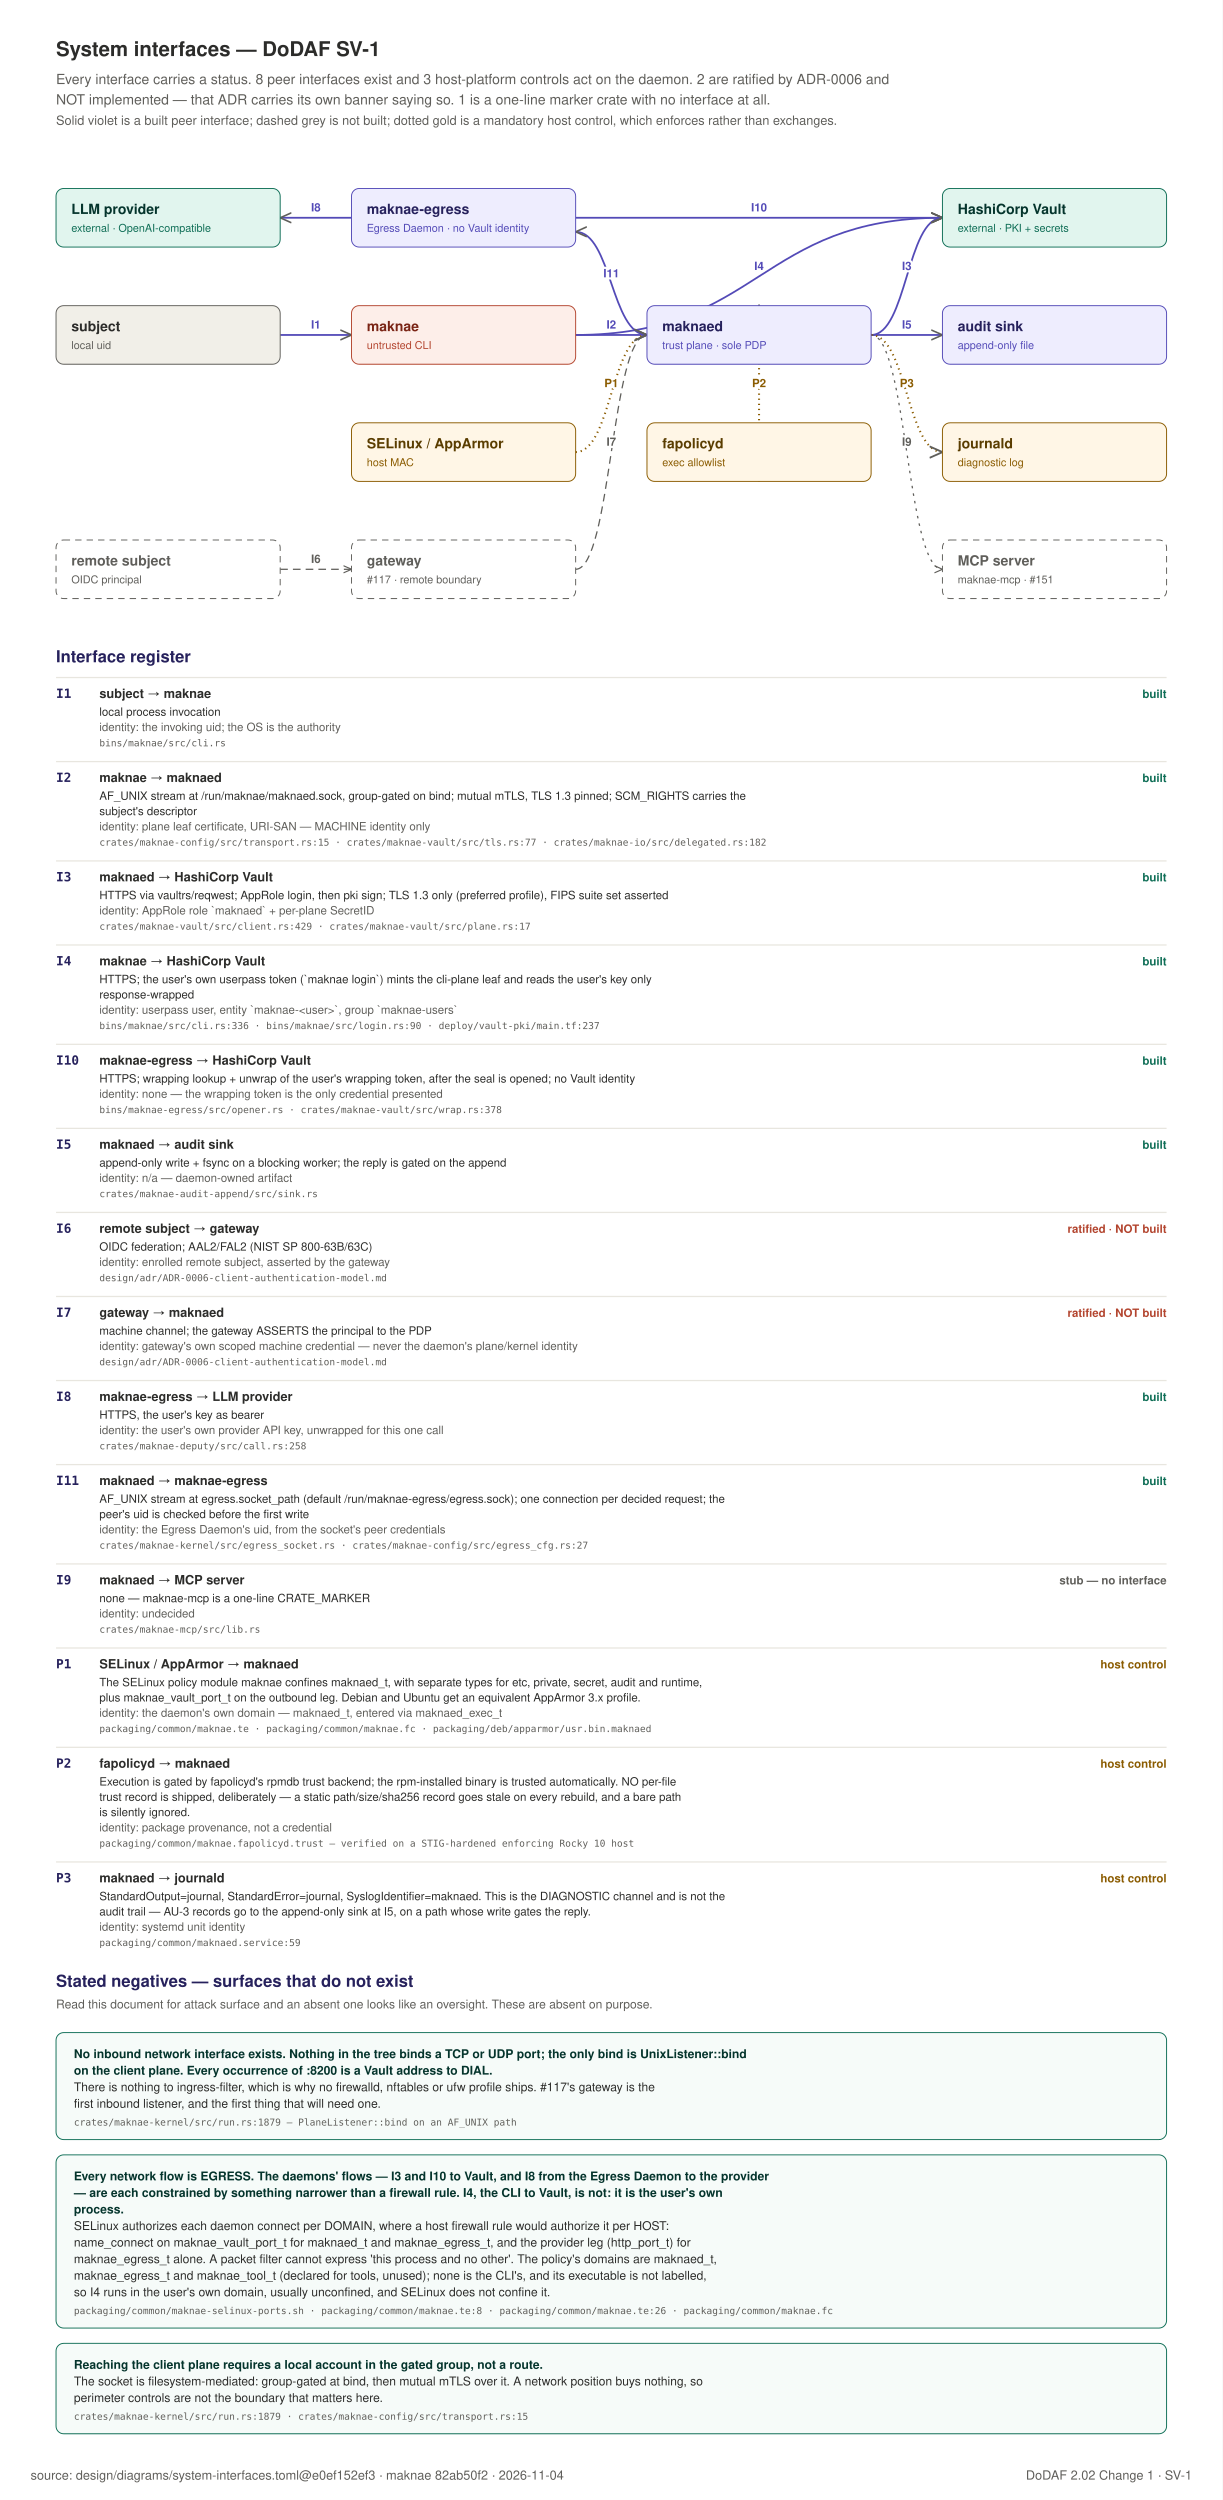
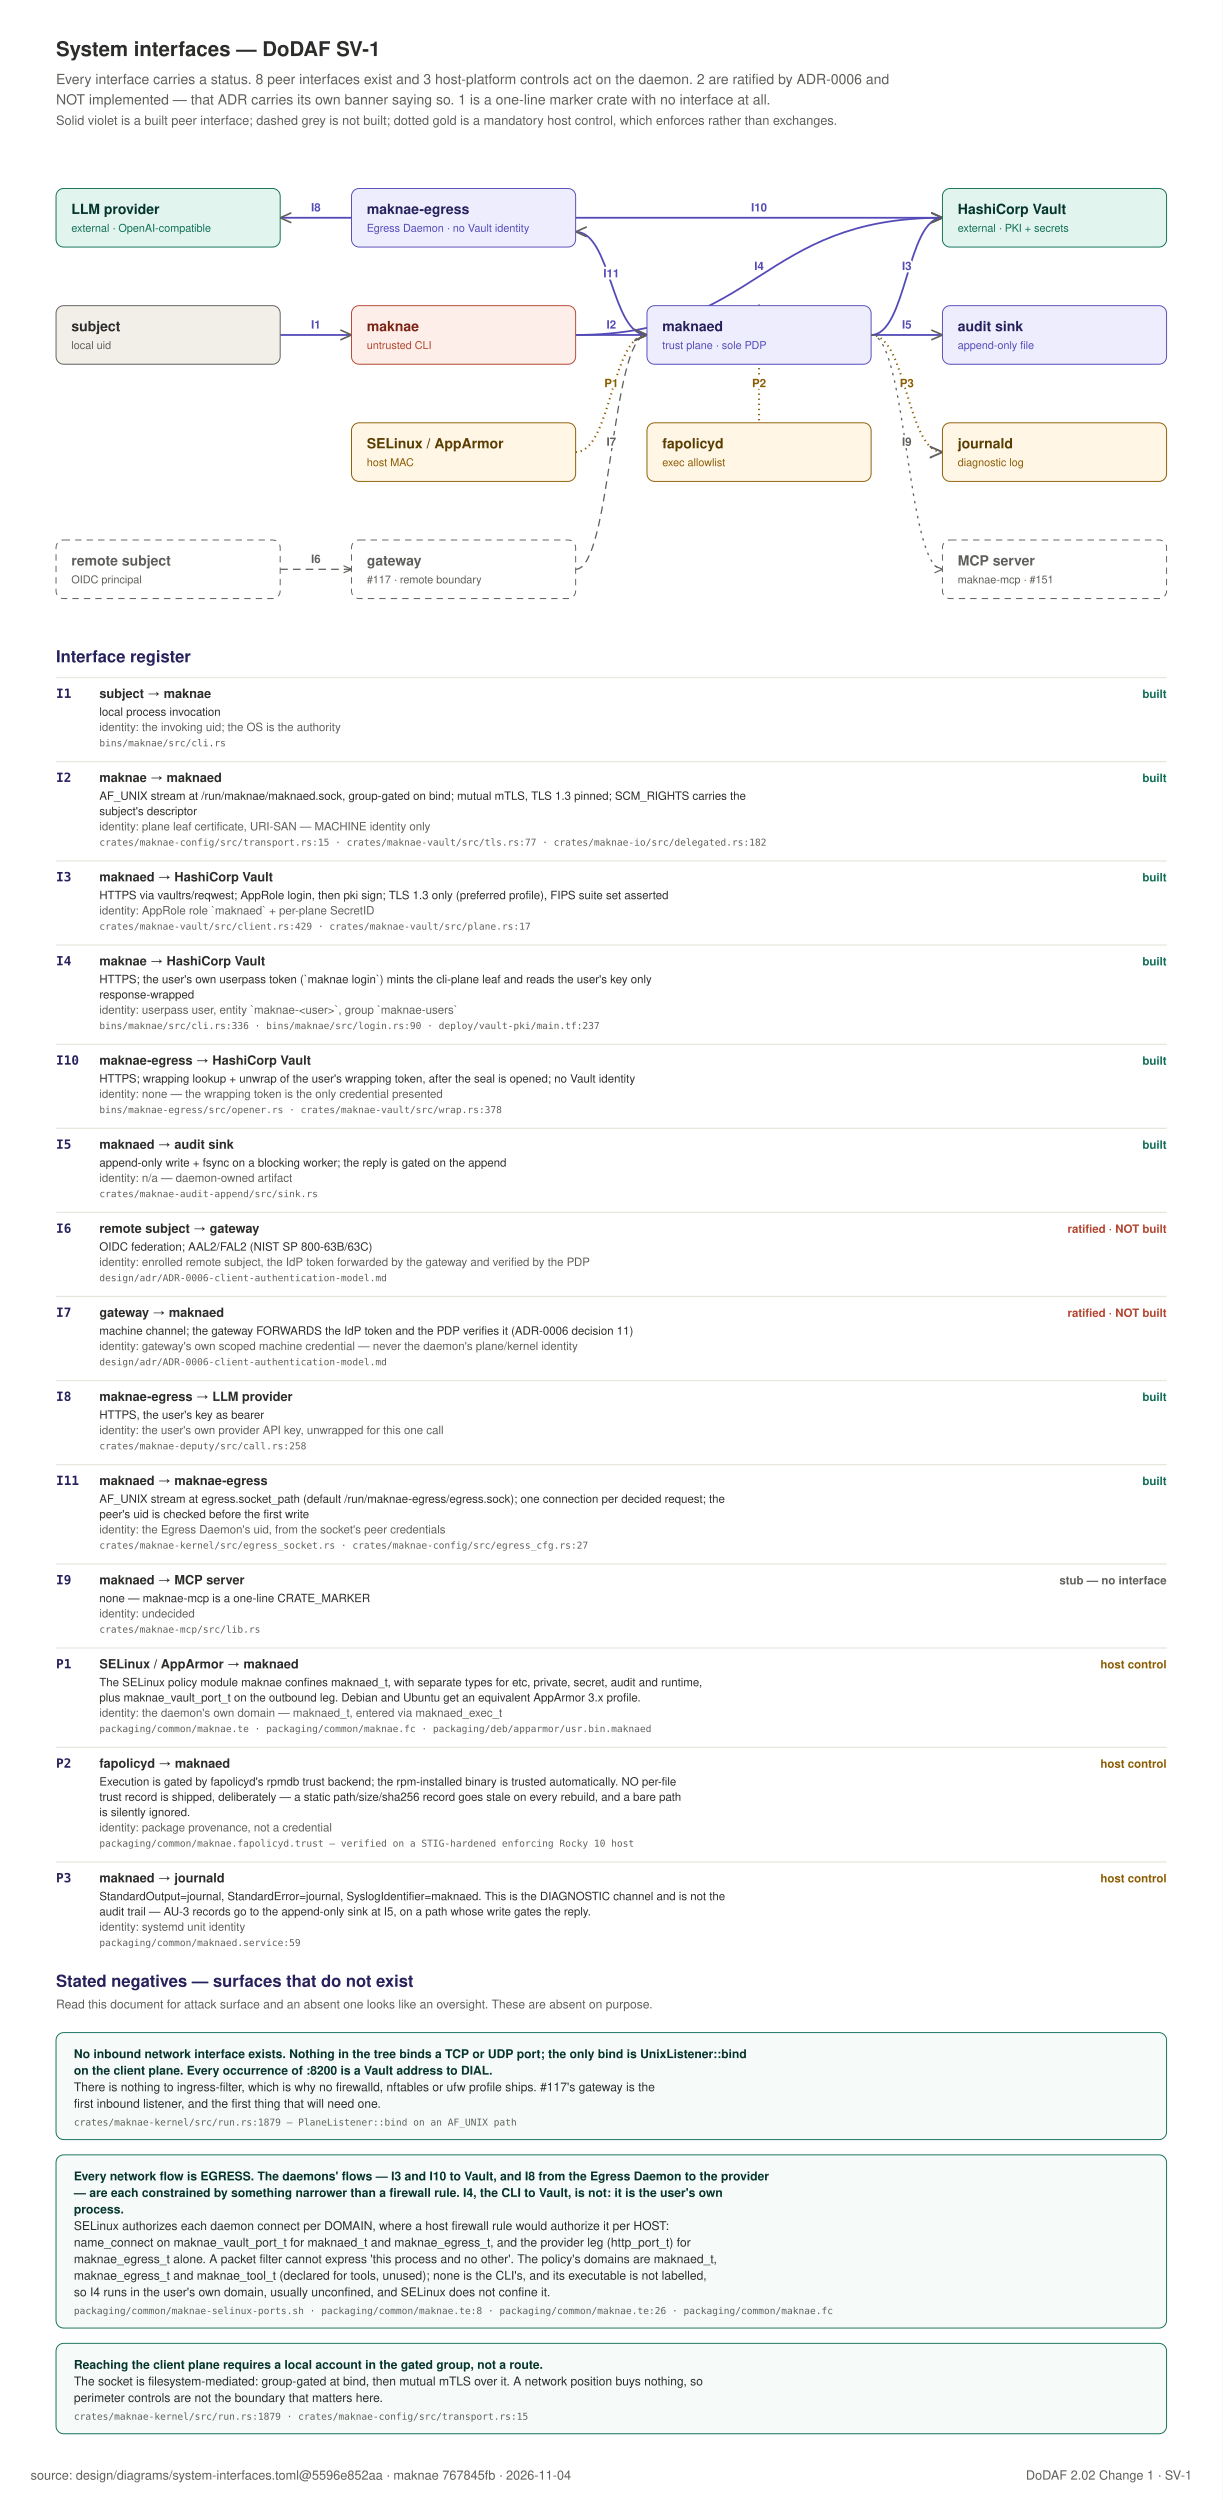
<svg xmlns="http://www.w3.org/2000/svg" width="960" height="1963" viewBox="0 0 960 1963" role="img">
  <rect x="0" y="0" width="960" height="1963" fill="#FFFFFF" />
  <text x="44" y="44" text-anchor="start" font-family="Helvetica, Arial, sans-serif" font-size="16" font-weight="600" fill="#2C2C2A">System interfaces — DoDAF SV-1</text>
  <text x="44" y="66" text-anchor="start" font-family="Helvetica, Arial, sans-serif" font-size="11" font-weight="400" fill="#5F5E5A">Every interface carries a status. 8 peer interfaces exist and 3 host-platform controls act on the daemon. 2 are ratified by ADR-0006 and</text>
  <text x="44" y="82" text-anchor="start" font-family="Helvetica, Arial, sans-serif" font-size="11" font-weight="400" fill="#5F5E5A">NOT implemented — that ADR carries its own banner saying so. 1 is a one-line marker crate with no interface at all.</text>
  <text x="44" y="98" text-anchor="start" font-family="Helvetica, Arial, sans-serif" font-size="10" font-weight="400" fill="#5F5E5A">Solid violet is a built peer interface; dashed grey is not built; dotted gold is a mandatory host control, which enforces rather than exchanges.</text>
  <defs>
    <marker id="if" viewBox="0 0 10 10" refX="9" refY="5" markerWidth="7" markerHeight="7" orient="auto-start-reverse">
      <path d="M 0 1 L 9 5 L 0 9" fill="none" stroke="#5F5E5A" stroke-width="1.3" />
    </marker>
  </defs>
  <path d="M 220 263 C 248 263 248 263 276 263" fill="none" stroke="#534AB7" stroke-width="1.4" marker-end="url(#if)" />
  <text x="248.0" y="258.0" text-anchor="middle" font-family="Helvetica, Arial, sans-serif" font-size="9" font-weight="700" fill="#534AB7" stroke="#FFFFFF" stroke-width="3.5" paint-order="stroke" stroke-linejoin="round">I1</text>
  <path d="M 452 263 C 480 263 480 263 508 263" fill="none" stroke="#534AB7" stroke-width="1.4" marker-end="url(#if)" />
  <text x="480.0" y="258.0" text-anchor="middle" font-family="Helvetica, Arial, sans-serif" font-size="9" font-weight="700" fill="#534AB7" stroke="#FFFFFF" stroke-width="3.5" paint-order="stroke" stroke-linejoin="round">I2</text>
  <path d="M 684 263 C 712 263 712 171 740 171" fill="none" stroke="#534AB7" stroke-width="1.4" marker-end="url(#if)" />
  <text x="712.0" y="212.0" text-anchor="middle" font-family="Helvetica, Arial, sans-serif" font-size="9" font-weight="700" fill="#534AB7" stroke="#FFFFFF" stroke-width="3.5" paint-order="stroke" stroke-linejoin="round">I3</text>
  <path d="M 452 263 C 596 263 596 171 740 171" fill="none" stroke="#534AB7" stroke-width="1.4" marker-end="url(#if)" />
  <text x="596.0" y="212.0" text-anchor="middle" font-family="Helvetica, Arial, sans-serif" font-size="9" font-weight="700" fill="#534AB7" stroke="#FFFFFF" stroke-width="3.5" paint-order="stroke" stroke-linejoin="round">I4</text>
  <path d="M 452 171 C 596 171 596 171 740 171" fill="none" stroke="#534AB7" stroke-width="1.4" marker-end="url(#if)" />
  <text x="596.0" y="166.0" text-anchor="middle" font-family="Helvetica, Arial, sans-serif" font-size="9" font-weight="700" fill="#534AB7" stroke="#FFFFFF" stroke-width="3.5" paint-order="stroke" stroke-linejoin="round">I10</text>
  <path d="M 684 263 C 712 263 712 263 740 263" fill="none" stroke="#534AB7" stroke-width="1.4" marker-end="url(#if)" />
  <text x="712.0" y="258.0" text-anchor="middle" font-family="Helvetica, Arial, sans-serif" font-size="9" font-weight="700" fill="#534AB7" stroke="#FFFFFF" stroke-width="3.5" paint-order="stroke" stroke-linejoin="round">I5</text>
  <path d="M 220 447 C 248 447 248 447 276 447" fill="none" stroke="#5F5E5A" stroke-width="1" stroke-dasharray="6 4" marker-end="url(#if)" />
  <text x="248.0" y="442.0" text-anchor="middle" font-family="Helvetica, Arial, sans-serif" font-size="9" font-weight="700" fill="#5F5E5A" stroke="#FFFFFF" stroke-width="3.5" paint-order="stroke" stroke-linejoin="round">I6</text>
  <path d="M 452 447 C 480 447 480 263 508 263" fill="none" stroke="#5F5E5A" stroke-width="1" stroke-dasharray="6 4" marker-end="url(#if)" />
  <text x="480.0" y="350.0" text-anchor="middle" font-family="Helvetica, Arial, sans-serif" font-size="9" font-weight="700" fill="#5F5E5A" stroke="#FFFFFF" stroke-width="3.5" paint-order="stroke" stroke-linejoin="round">I7</text>
  <path d="M 276 171 C 248 171 248 171 220 171" fill="none" stroke="#534AB7" stroke-width="1.4" marker-end="url(#if)" />
  <text x="248.0" y="166.0" text-anchor="middle" font-family="Helvetica, Arial, sans-serif" font-size="9" font-weight="700" fill="#534AB7" stroke="#FFFFFF" stroke-width="3.5" paint-order="stroke" stroke-linejoin="round">I8</text>
  <path d="M 508 263 C 480 263 480 182 452 182" fill="none" stroke="#534AB7" stroke-width="1.4" marker-end="url(#if)" />
  <text x="480.0" y="217.75" text-anchor="middle" font-family="Helvetica, Arial, sans-serif" font-size="9" font-weight="700" fill="#534AB7" stroke="#FFFFFF" stroke-width="3.5" paint-order="stroke" stroke-linejoin="round">I11</text>
  <path d="M 684 263 C 712 263 712 447 740 447" fill="none" stroke="#5F5E5A" stroke-width="1" stroke-dasharray="2 4" marker-end="url(#if)" />
  <text x="712.0" y="350.0" text-anchor="middle" font-family="Helvetica, Arial, sans-serif" font-size="9" font-weight="700" fill="#5F5E5A" stroke="#FFFFFF" stroke-width="3.5" paint-order="stroke" stroke-linejoin="round">I9</text>
  <path d="M 452 355 C 480 355 480 263 508 263" fill="none" stroke="#8A5B00" stroke-width="1.6" stroke-dasharray="1 3" marker-end="url(#if)" />
  <text x="480.0" y="304.0" text-anchor="middle" font-family="Helvetica, Arial, sans-serif" font-size="9" font-weight="700" fill="#8A5B00" stroke="#FFFFFF" stroke-width="3.5" paint-order="stroke" stroke-linejoin="round">P1</text>
  <path d="M 596 378 C 596 378 596 240 596 240" fill="none" stroke="#8A5B00" stroke-width="1.6" stroke-dasharray="1 3" marker-end="url(#if)" />
  <text x="596.0" y="304.0" text-anchor="middle" font-family="Helvetica, Arial, sans-serif" font-size="9" font-weight="700" fill="#8A5B00" stroke="#FFFFFF" stroke-width="3.5" paint-order="stroke" stroke-linejoin="round">P2</text>
  <path d="M 684 263 C 712 263 712 355 740 355" fill="none" stroke="#8A5B00" stroke-width="1.6" stroke-dasharray="1 3" marker-end="url(#if)" />
  <text x="712.0" y="304.0" text-anchor="middle" font-family="Helvetica, Arial, sans-serif" font-size="9" font-weight="700" fill="#8A5B00" stroke="#FFFFFF" stroke-width="3.5" paint-order="stroke" stroke-linejoin="round">P3</text>
  <rect x="44" y="240" width="176" height="46" rx="6" fill="#F1EFE8" stroke="#5F5E5A" stroke-width="0.75" />
  <text x="56" y="260" text-anchor="start" font-family="Helvetica, Arial, sans-serif" font-size="11" font-weight="600" fill="#2C2C2A">subject</text>
  <text x="56" y="274" text-anchor="start" font-family="Helvetica, Arial, sans-serif" font-size="8.5" font-weight="400" fill="#5F5E5A">local uid</text>
  <rect x="276" y="240" width="176" height="46" rx="6" fill="#FDEEE9" stroke="#B3452F" stroke-width="0.75" />
  <text x="288" y="260" text-anchor="start" font-family="Helvetica, Arial, sans-serif" font-size="11" font-weight="600" fill="#7A2415">maknae</text>
  <text x="288" y="274" text-anchor="start" font-family="Helvetica, Arial, sans-serif" font-size="8.5" font-weight="400" fill="#B3452F">untrusted CLI</text>
  <rect x="508" y="240" width="176" height="46" rx="6" fill="#EEEDFE" stroke="#534AB7" stroke-width="0.75" />
  <text x="520" y="260" text-anchor="start" font-family="Helvetica, Arial, sans-serif" font-size="11" font-weight="600" fill="#26215C">maknaed</text>
  <text x="520" y="274" text-anchor="start" font-family="Helvetica, Arial, sans-serif" font-size="8.5" font-weight="400" fill="#534AB7">trust plane · sole PDP</text>
  <rect x="740" y="148" width="176" height="46" rx="6" fill="#E1F5EE" stroke="#0F6E56" stroke-width="0.75" />
  <text x="752" y="168" text-anchor="start" font-family="Helvetica, Arial, sans-serif" font-size="11" font-weight="600" fill="#04342C">HashiCorp Vault</text>
  <text x="752" y="182" text-anchor="start" font-family="Helvetica, Arial, sans-serif" font-size="8.5" font-weight="400" fill="#0F6E56">external · PKI + secrets</text>
  <rect x="276" y="148" width="176" height="46" rx="6" fill="#EEEDFE" stroke="#534AB7" stroke-width="0.75" />
  <text x="288" y="168" text-anchor="start" font-family="Helvetica, Arial, sans-serif" font-size="11" font-weight="600" fill="#26215C">maknae-egress</text>
  <text x="288" y="182" text-anchor="start" font-family="Helvetica, Arial, sans-serif" font-size="8.5" font-weight="400" fill="#534AB7">Egress Daemon · no Vault identity</text>
  <rect x="740" y="240" width="176" height="46" rx="6" fill="#EEEDFE" stroke="#534AB7" stroke-width="0.75" />
  <text x="752" y="260" text-anchor="start" font-family="Helvetica, Arial, sans-serif" font-size="11" font-weight="600" fill="#26215C">audit sink</text>
  <text x="752" y="274" text-anchor="start" font-family="Helvetica, Arial, sans-serif" font-size="8.5" font-weight="400" fill="#534AB7">append-only file</text>
  <rect x="276" y="424" width="176" height="46" rx="6" fill="#FFFFFF" stroke="#5F5E5A" stroke-width="0.75" stroke-dasharray="5 4" />
  <text x="288" y="444" text-anchor="start" font-family="Helvetica, Arial, sans-serif" font-size="11" font-weight="600" fill="#5F5E5A">gateway</text>
  <text x="288" y="458" text-anchor="start" font-family="Helvetica, Arial, sans-serif" font-size="8.5" font-weight="400" fill="#5F5E5A">#117 · remote boundary</text>
  <rect x="44" y="424" width="176" height="46" rx="6" fill="#FFFFFF" stroke="#5F5E5A" stroke-width="0.75" stroke-dasharray="5 4" />
  <text x="56" y="444" text-anchor="start" font-family="Helvetica, Arial, sans-serif" font-size="11" font-weight="600" fill="#5F5E5A">remote subject</text>
  <text x="56" y="458" text-anchor="start" font-family="Helvetica, Arial, sans-serif" font-size="8.5" font-weight="400" fill="#5F5E5A">OIDC principal</text>
  <rect x="44" y="148" width="176" height="46" rx="6" fill="#E1F5EE" stroke="#0F6E56" stroke-width="0.75" />
  <text x="56" y="168" text-anchor="start" font-family="Helvetica, Arial, sans-serif" font-size="11" font-weight="600" fill="#04342C">LLM provider</text>
  <text x="56" y="182" text-anchor="start" font-family="Helvetica, Arial, sans-serif" font-size="8.5" font-weight="400" fill="#0F6E56">external · OpenAI-compatible</text>
  <rect x="740" y="424" width="176" height="46" rx="6" fill="#FFFFFF" stroke="#5F5E5A" stroke-width="0.75" stroke-dasharray="5 4" />
  <text x="752" y="444" text-anchor="start" font-family="Helvetica, Arial, sans-serif" font-size="11" font-weight="600" fill="#5F5E5A">MCP server</text>
  <text x="752" y="458" text-anchor="start" font-family="Helvetica, Arial, sans-serif" font-size="8.5" font-weight="400" fill="#5F5E5A">maknae-mcp · #151</text>
  <rect x="276" y="332" width="176" height="46" rx="6" fill="#FFF6E6" stroke="#8A5B00" stroke-width="0.75" />
  <text x="288" y="352" text-anchor="start" font-family="Helvetica, Arial, sans-serif" font-size="11" font-weight="600" fill="#5A3D00">SELinux / AppArmor</text>
  <text x="288" y="366" text-anchor="start" font-family="Helvetica, Arial, sans-serif" font-size="8.5" font-weight="400" fill="#8A5B00">host MAC</text>
  <rect x="508" y="332" width="176" height="46" rx="6" fill="#FFF6E6" stroke="#8A5B00" stroke-width="0.75" />
  <text x="520" y="352" text-anchor="start" font-family="Helvetica, Arial, sans-serif" font-size="11" font-weight="600" fill="#5A3D00">fapolicyd</text>
  <text x="520" y="366" text-anchor="start" font-family="Helvetica, Arial, sans-serif" font-size="8.5" font-weight="400" fill="#8A5B00">exec allowlist</text>
  <rect x="740" y="332" width="176" height="46" rx="6" fill="#FFF6E6" stroke="#8A5B00" stroke-width="0.75" />
  <text x="752" y="352" text-anchor="start" font-family="Helvetica, Arial, sans-serif" font-size="11" font-weight="600" fill="#5A3D00">journald</text>
  <text x="752" y="366" text-anchor="start" font-family="Helvetica, Arial, sans-serif" font-size="8.5" font-weight="400" fill="#8A5B00">diagnostic log</text>
  <text x="44" y="520" text-anchor="start" font-family="Helvetica, Arial, sans-serif" font-size="13" font-weight="600" fill="#26215C">Interface register</text>
  <line x1="44" y1="532" x2="916" y2="532" stroke="#E8E6DF" stroke-width="1" />
  <text x="44" y="548" text-anchor="start" font-family="ui-monospace, SFMono-Regular, Menlo, monospace" font-size="10" font-weight="700" fill="#26215C">I1</text>
  <text x="78" y="548" text-anchor="start" font-family="Helvetica, Arial, sans-serif" font-size="10" font-weight="600" fill="#2C2C2A">subject  →  maknae</text>
  <text x="916" y="548" text-anchor="end" font-family="Helvetica, Arial, sans-serif" font-size="9" font-weight="700" fill="#0F6E56">built</text>
  <text x="78" y="562" text-anchor="start" font-family="Helvetica, Arial, sans-serif" font-size="9" font-weight="400" fill="#2C2C2A">local process invocation</text>
  <text x="78" y="574" text-anchor="start" font-family="Helvetica, Arial, sans-serif" font-size="9" font-weight="400" fill="#5F5E5A">identity: the invoking uid; the OS is the authority</text>
  <text x="78" y="586" text-anchor="start" font-family="ui-monospace, SFMono-Regular, Menlo, monospace" font-size="7.5" font-weight="400" fill="#5F5E5A">bins/maknae/src/cli.rs</text>
  <line x1="44" y1="598" x2="916" y2="598" stroke="#E8E6DF" stroke-width="1" />
  <text x="44" y="614" text-anchor="start" font-family="ui-monospace, SFMono-Regular, Menlo, monospace" font-size="10" font-weight="700" fill="#26215C">I2</text>
  <text x="78" y="614" text-anchor="start" font-family="Helvetica, Arial, sans-serif" font-size="10" font-weight="600" fill="#2C2C2A">maknae  →  maknaed</text>
  <text x="916" y="614" text-anchor="end" font-family="Helvetica, Arial, sans-serif" font-size="9" font-weight="700" fill="#0F6E56">built</text>
  <text x="78" y="628" text-anchor="start" font-family="Helvetica, Arial, sans-serif" font-size="9" font-weight="400" fill="#2C2C2A">AF_UNIX stream at /run/maknae/maknaed.sock, group-gated on bind; mutual mTLS, TLS 1.3 pinned; SCM_RIGHTS carries the</text>
  <text x="78" y="640" text-anchor="start" font-family="Helvetica, Arial, sans-serif" font-size="9" font-weight="400" fill="#2C2C2A">subject's descriptor</text>
  <text x="78" y="652" text-anchor="start" font-family="Helvetica, Arial, sans-serif" font-size="9" font-weight="400" fill="#5F5E5A">identity: plane leaf certificate, URI-SAN — MACHINE identity only</text>
  <text x="78" y="664" text-anchor="start" font-family="ui-monospace, SFMono-Regular, Menlo, monospace" font-size="7.5" font-weight="400" fill="#5F5E5A">crates/maknae-config/src/transport.rs:15 · crates/maknae-vault/src/tls.rs:77 · crates/maknae-io/src/delegated.rs:182</text>
  <line x1="44" y1="676" x2="916" y2="676" stroke="#E8E6DF" stroke-width="1" />
  <text x="44" y="692" text-anchor="start" font-family="ui-monospace, SFMono-Regular, Menlo, monospace" font-size="10" font-weight="700" fill="#26215C">I3</text>
  <text x="78" y="692" text-anchor="start" font-family="Helvetica, Arial, sans-serif" font-size="10" font-weight="600" fill="#2C2C2A">maknaed  →  HashiCorp Vault</text>
  <text x="916" y="692" text-anchor="end" font-family="Helvetica, Arial, sans-serif" font-size="9" font-weight="700" fill="#0F6E56">built</text>
  <text x="78" y="706" text-anchor="start" font-family="Helvetica, Arial, sans-serif" font-size="9" font-weight="400" fill="#2C2C2A">HTTPS via vaultrs/reqwest; AppRole login, then pki sign; TLS 1.3 only (preferred profile), FIPS suite set asserted</text>
  <text x="78" y="718" text-anchor="start" font-family="Helvetica, Arial, sans-serif" font-size="9" font-weight="400" fill="#5F5E5A">identity: AppRole role `maknaed` + per-plane SecretID</text>
  <text x="78" y="730" text-anchor="start" font-family="ui-monospace, SFMono-Regular, Menlo, monospace" font-size="7.5" font-weight="400" fill="#5F5E5A">crates/maknae-vault/src/client.rs:429 · crates/maknae-vault/src/plane.rs:17</text>
  <line x1="44" y1="742" x2="916" y2="742" stroke="#E8E6DF" stroke-width="1" />
  <text x="44" y="758" text-anchor="start" font-family="ui-monospace, SFMono-Regular, Menlo, monospace" font-size="10" font-weight="700" fill="#26215C">I4</text>
  <text x="78" y="758" text-anchor="start" font-family="Helvetica, Arial, sans-serif" font-size="10" font-weight="600" fill="#2C2C2A">maknae  →  HashiCorp Vault</text>
  <text x="916" y="758" text-anchor="end" font-family="Helvetica, Arial, sans-serif" font-size="9" font-weight="700" fill="#0F6E56">built</text>
  <text x="78" y="772" text-anchor="start" font-family="Helvetica, Arial, sans-serif" font-size="9" font-weight="400" fill="#2C2C2A">HTTPS; the user's own userpass token (`maknae login`) mints the cli-plane leaf and reads the user's key only</text>
  <text x="78" y="784" text-anchor="start" font-family="Helvetica, Arial, sans-serif" font-size="9" font-weight="400" fill="#2C2C2A">response-wrapped</text>
  <text x="78" y="796" text-anchor="start" font-family="Helvetica, Arial, sans-serif" font-size="9" font-weight="400" fill="#5F5E5A">identity: userpass user, entity `maknae-&lt;user&gt;`, group `maknae-users`</text>
  <text x="78" y="808" text-anchor="start" font-family="ui-monospace, SFMono-Regular, Menlo, monospace" font-size="7.5" font-weight="400" fill="#5F5E5A">bins/maknae/src/cli.rs:336 · bins/maknae/src/login.rs:90 · deploy/vault-pki/main.tf:237</text>
  <line x1="44" y1="820" x2="916" y2="820" stroke="#E8E6DF" stroke-width="1" />
  <text x="44" y="836" text-anchor="start" font-family="ui-monospace, SFMono-Regular, Menlo, monospace" font-size="10" font-weight="700" fill="#26215C">I10</text>
  <text x="78" y="836" text-anchor="start" font-family="Helvetica, Arial, sans-serif" font-size="10" font-weight="600" fill="#2C2C2A">maknae-egress  →  HashiCorp Vault</text>
  <text x="916" y="836" text-anchor="end" font-family="Helvetica, Arial, sans-serif" font-size="9" font-weight="700" fill="#0F6E56">built</text>
  <text x="78" y="850" text-anchor="start" font-family="Helvetica, Arial, sans-serif" font-size="9" font-weight="400" fill="#2C2C2A">HTTPS; wrapping lookup + unwrap of the user's wrapping token, after the seal is opened; no Vault identity</text>
  <text x="78" y="862" text-anchor="start" font-family="Helvetica, Arial, sans-serif" font-size="9" font-weight="400" fill="#5F5E5A">identity: none — the wrapping token is the only credential presented</text>
  <text x="78" y="874" text-anchor="start" font-family="ui-monospace, SFMono-Regular, Menlo, monospace" font-size="7.5" font-weight="400" fill="#5F5E5A">bins/maknae-egress/src/opener.rs · crates/maknae-vault/src/wrap.rs:378</text>
  <line x1="44" y1="886" x2="916" y2="886" stroke="#E8E6DF" stroke-width="1" />
  <text x="44" y="902" text-anchor="start" font-family="ui-monospace, SFMono-Regular, Menlo, monospace" font-size="10" font-weight="700" fill="#26215C">I5</text>
  <text x="78" y="902" text-anchor="start" font-family="Helvetica, Arial, sans-serif" font-size="10" font-weight="600" fill="#2C2C2A">maknaed  →  audit sink</text>
  <text x="916" y="902" text-anchor="end" font-family="Helvetica, Arial, sans-serif" font-size="9" font-weight="700" fill="#0F6E56">built</text>
  <text x="78" y="916" text-anchor="start" font-family="Helvetica, Arial, sans-serif" font-size="9" font-weight="400" fill="#2C2C2A">append-only write + fsync on a blocking worker; the reply is gated on the append</text>
  <text x="78" y="928" text-anchor="start" font-family="Helvetica, Arial, sans-serif" font-size="9" font-weight="400" fill="#5F5E5A">identity: n/a — daemon-owned artifact</text>
  <text x="78" y="940" text-anchor="start" font-family="ui-monospace, SFMono-Regular, Menlo, monospace" font-size="7.5" font-weight="400" fill="#5F5E5A">crates/maknae-audit-append/src/sink.rs</text>
  <line x1="44" y1="952" x2="916" y2="952" stroke="#E8E6DF" stroke-width="1" />
  <text x="44" y="968" text-anchor="start" font-family="ui-monospace, SFMono-Regular, Menlo, monospace" font-size="10" font-weight="700" fill="#26215C">I6</text>
  <text x="78" y="968" text-anchor="start" font-family="Helvetica, Arial, sans-serif" font-size="10" font-weight="600" fill="#2C2C2A">remote subject  →  gateway</text>
  <text x="916" y="968" text-anchor="end" font-family="Helvetica, Arial, sans-serif" font-size="9" font-weight="700" fill="#B3452F">ratified · NOT built</text>
  <text x="78" y="982" text-anchor="start" font-family="Helvetica, Arial, sans-serif" font-size="9" font-weight="400" fill="#2C2C2A">OIDC federation; AAL2/FAL2 (NIST SP 800-63B/63C)</text>
-   <text x="78" y="994" text-anchor="start" font-family="Helvetica, Arial, sans-serif" font-size="9" font-weight="400" fill="#5F5E5A">identity: enrolled remote subject, asserted by the gateway</text>
+   <text x="78" y="994" text-anchor="start" font-family="Helvetica, Arial, sans-serif" font-size="9" font-weight="400" fill="#5F5E5A">identity: enrolled remote subject, the IdP token forwarded by the gateway and verified by the PDP</text>
  <text x="78" y="1006" text-anchor="start" font-family="ui-monospace, SFMono-Regular, Menlo, monospace" font-size="7.5" font-weight="400" fill="#5F5E5A">design/adr/ADR-0006-client-authentication-model.md</text>
  <line x1="44" y1="1018" x2="916" y2="1018" stroke="#E8E6DF" stroke-width="1" />
  <text x="44" y="1034" text-anchor="start" font-family="ui-monospace, SFMono-Regular, Menlo, monospace" font-size="10" font-weight="700" fill="#26215C">I7</text>
  <text x="78" y="1034" text-anchor="start" font-family="Helvetica, Arial, sans-serif" font-size="10" font-weight="600" fill="#2C2C2A">gateway  →  maknaed</text>
  <text x="916" y="1034" text-anchor="end" font-family="Helvetica, Arial, sans-serif" font-size="9" font-weight="700" fill="#B3452F">ratified · NOT built</text>
-   <text x="78" y="1048" text-anchor="start" font-family="Helvetica, Arial, sans-serif" font-size="9" font-weight="400" fill="#2C2C2A">machine channel; the gateway ASSERTS the principal to the PDP</text>
+   <text x="78" y="1048" text-anchor="start" font-family="Helvetica, Arial, sans-serif" font-size="9" font-weight="400" fill="#2C2C2A">machine channel; the gateway FORWARDS the IdP token and the PDP verifies it (ADR-0006 decision 11)</text>
  <text x="78" y="1060" text-anchor="start" font-family="Helvetica, Arial, sans-serif" font-size="9" font-weight="400" fill="#5F5E5A">identity: gateway's own scoped machine credential — never the daemon's plane/kernel identity</text>
  <text x="78" y="1072" text-anchor="start" font-family="ui-monospace, SFMono-Regular, Menlo, monospace" font-size="7.5" font-weight="400" fill="#5F5E5A">design/adr/ADR-0006-client-authentication-model.md</text>
  <line x1="44" y1="1084" x2="916" y2="1084" stroke="#E8E6DF" stroke-width="1" />
  <text x="44" y="1100" text-anchor="start" font-family="ui-monospace, SFMono-Regular, Menlo, monospace" font-size="10" font-weight="700" fill="#26215C">I8</text>
  <text x="78" y="1100" text-anchor="start" font-family="Helvetica, Arial, sans-serif" font-size="10" font-weight="600" fill="#2C2C2A">maknae-egress  →  LLM provider</text>
  <text x="916" y="1100" text-anchor="end" font-family="Helvetica, Arial, sans-serif" font-size="9" font-weight="700" fill="#0F6E56">built</text>
  <text x="78" y="1114" text-anchor="start" font-family="Helvetica, Arial, sans-serif" font-size="9" font-weight="400" fill="#2C2C2A">HTTPS, the user's key as bearer</text>
  <text x="78" y="1126" text-anchor="start" font-family="Helvetica, Arial, sans-serif" font-size="9" font-weight="400" fill="#5F5E5A">identity: the user's own provider API key, unwrapped for this one call</text>
  <text x="78" y="1138" text-anchor="start" font-family="ui-monospace, SFMono-Regular, Menlo, monospace" font-size="7.5" font-weight="400" fill="#5F5E5A">crates/maknae-deputy/src/call.rs:258</text>
  <line x1="44" y1="1150" x2="916" y2="1150" stroke="#E8E6DF" stroke-width="1" />
  <text x="44" y="1166" text-anchor="start" font-family="ui-monospace, SFMono-Regular, Menlo, monospace" font-size="10" font-weight="700" fill="#26215C">I11</text>
  <text x="78" y="1166" text-anchor="start" font-family="Helvetica, Arial, sans-serif" font-size="10" font-weight="600" fill="#2C2C2A">maknaed  →  maknae-egress</text>
  <text x="916" y="1166" text-anchor="end" font-family="Helvetica, Arial, sans-serif" font-size="9" font-weight="700" fill="#0F6E56">built</text>
  <text x="78" y="1180" text-anchor="start" font-family="Helvetica, Arial, sans-serif" font-size="9" font-weight="400" fill="#2C2C2A">AF_UNIX stream at egress.socket_path (default /run/maknae-egress/egress.sock); one connection per decided request; the</text>
  <text x="78" y="1192" text-anchor="start" font-family="Helvetica, Arial, sans-serif" font-size="9" font-weight="400" fill="#2C2C2A">peer's uid is checked before the first write</text>
  <text x="78" y="1204" text-anchor="start" font-family="Helvetica, Arial, sans-serif" font-size="9" font-weight="400" fill="#5F5E5A">identity: the Egress Daemon's uid, from the socket's peer credentials</text>
  <text x="78" y="1216" text-anchor="start" font-family="ui-monospace, SFMono-Regular, Menlo, monospace" font-size="7.5" font-weight="400" fill="#5F5E5A">crates/maknae-kernel/src/egress_socket.rs · crates/maknae-config/src/egress_cfg.rs:27</text>
  <line x1="44" y1="1228" x2="916" y2="1228" stroke="#E8E6DF" stroke-width="1" />
  <text x="44" y="1244" text-anchor="start" font-family="ui-monospace, SFMono-Regular, Menlo, monospace" font-size="10" font-weight="700" fill="#26215C">I9</text>
  <text x="78" y="1244" text-anchor="start" font-family="Helvetica, Arial, sans-serif" font-size="10" font-weight="600" fill="#2C2C2A">maknaed  →  MCP server</text>
  <text x="916" y="1244" text-anchor="end" font-family="Helvetica, Arial, sans-serif" font-size="9" font-weight="700" fill="#5F5E5A">stub — no interface</text>
  <text x="78" y="1258" text-anchor="start" font-family="Helvetica, Arial, sans-serif" font-size="9" font-weight="400" fill="#2C2C2A">none — maknae-mcp is a one-line CRATE_MARKER</text>
  <text x="78" y="1270" text-anchor="start" font-family="Helvetica, Arial, sans-serif" font-size="9" font-weight="400" fill="#5F5E5A">identity: undecided</text>
  <text x="78" y="1282" text-anchor="start" font-family="ui-monospace, SFMono-Regular, Menlo, monospace" font-size="7.5" font-weight="400" fill="#5F5E5A">crates/maknae-mcp/src/lib.rs</text>
  <line x1="44" y1="1294" x2="916" y2="1294" stroke="#E8E6DF" stroke-width="1" />
  <text x="44" y="1310" text-anchor="start" font-family="ui-monospace, SFMono-Regular, Menlo, monospace" font-size="10" font-weight="700" fill="#26215C">P1</text>
  <text x="78" y="1310" text-anchor="start" font-family="Helvetica, Arial, sans-serif" font-size="10" font-weight="600" fill="#2C2C2A">SELinux / AppArmor  →  maknaed</text>
  <text x="916" y="1310" text-anchor="end" font-family="Helvetica, Arial, sans-serif" font-size="9" font-weight="700" fill="#8A5B00">host control</text>
  <text x="78" y="1324" text-anchor="start" font-family="Helvetica, Arial, sans-serif" font-size="9" font-weight="400" fill="#2C2C2A">The SELinux policy module maknae confines maknaed_t, with separate types for etc, private, secret, audit and runtime,</text>
  <text x="78" y="1336" text-anchor="start" font-family="Helvetica, Arial, sans-serif" font-size="9" font-weight="400" fill="#2C2C2A">plus maknae_vault_port_t on the outbound leg. Debian and Ubuntu get an equivalent AppArmor 3.x profile.</text>
  <text x="78" y="1348" text-anchor="start" font-family="Helvetica, Arial, sans-serif" font-size="9" font-weight="400" fill="#5F5E5A">identity: the daemon's own domain — maknaed_t, entered via maknaed_exec_t</text>
  <text x="78" y="1360" text-anchor="start" font-family="ui-monospace, SFMono-Regular, Menlo, monospace" font-size="7.5" font-weight="400" fill="#5F5E5A">packaging/common/maknae.te · packaging/common/maknae.fc · packaging/deb/apparmor/usr.bin.maknaed</text>
  <line x1="44" y1="1372" x2="916" y2="1372" stroke="#E8E6DF" stroke-width="1" />
  <text x="44" y="1388" text-anchor="start" font-family="ui-monospace, SFMono-Regular, Menlo, monospace" font-size="10" font-weight="700" fill="#26215C">P2</text>
  <text x="78" y="1388" text-anchor="start" font-family="Helvetica, Arial, sans-serif" font-size="10" font-weight="600" fill="#2C2C2A">fapolicyd  →  maknaed</text>
  <text x="916" y="1388" text-anchor="end" font-family="Helvetica, Arial, sans-serif" font-size="9" font-weight="700" fill="#8A5B00">host control</text>
  <text x="78" y="1402" text-anchor="start" font-family="Helvetica, Arial, sans-serif" font-size="9" font-weight="400" fill="#2C2C2A">Execution is gated by fapolicyd's rpmdb trust backend; the rpm-installed binary is trusted automatically. NO per-file</text>
  <text x="78" y="1414" text-anchor="start" font-family="Helvetica, Arial, sans-serif" font-size="9" font-weight="400" fill="#2C2C2A">trust record is shipped, deliberately — a static path/size/sha256 record goes stale on every rebuild, and a bare path</text>
  <text x="78" y="1426" text-anchor="start" font-family="Helvetica, Arial, sans-serif" font-size="9" font-weight="400" fill="#2C2C2A">is silently ignored.</text>
  <text x="78" y="1438" text-anchor="start" font-family="Helvetica, Arial, sans-serif" font-size="9" font-weight="400" fill="#5F5E5A">identity: package provenance, not a credential</text>
  <text x="78" y="1450" text-anchor="start" font-family="ui-monospace, SFMono-Regular, Menlo, monospace" font-size="7.5" font-weight="400" fill="#5F5E5A">packaging/common/maknae.fapolicyd.trust — verified on a STIG-hardened enforcing Rocky 10 host</text>
  <line x1="44" y1="1462" x2="916" y2="1462" stroke="#E8E6DF" stroke-width="1" />
  <text x="44" y="1478" text-anchor="start" font-family="ui-monospace, SFMono-Regular, Menlo, monospace" font-size="10" font-weight="700" fill="#26215C">P3</text>
  <text x="78" y="1478" text-anchor="start" font-family="Helvetica, Arial, sans-serif" font-size="10" font-weight="600" fill="#2C2C2A">maknaed  →  journald</text>
  <text x="916" y="1478" text-anchor="end" font-family="Helvetica, Arial, sans-serif" font-size="9" font-weight="700" fill="#8A5B00">host control</text>
  <text x="78" y="1492" text-anchor="start" font-family="Helvetica, Arial, sans-serif" font-size="9" font-weight="400" fill="#2C2C2A">StandardOutput=journal, StandardError=journal, SyslogIdentifier=maknaed. This is the DIAGNOSTIC channel and is not the</text>
  <text x="78" y="1504" text-anchor="start" font-family="Helvetica, Arial, sans-serif" font-size="9" font-weight="400" fill="#2C2C2A">audit trail — AU-3 records go to the append-only sink at I5, on a path whose write gates the reply.</text>
  <text x="78" y="1516" text-anchor="start" font-family="Helvetica, Arial, sans-serif" font-size="9" font-weight="400" fill="#5F5E5A">identity: systemd unit identity</text>
  <text x="78" y="1528" text-anchor="start" font-family="ui-monospace, SFMono-Regular, Menlo, monospace" font-size="7.5" font-weight="400" fill="#5F5E5A">packaging/common/maknaed.service:59</text>
  <text x="44" y="1560" text-anchor="start" font-family="Helvetica, Arial, sans-serif" font-size="13" font-weight="600" fill="#26215C">Stated negatives — surfaces that do not exist</text>
  <text x="44" y="1577" text-anchor="start" font-family="Helvetica, Arial, sans-serif" font-size="9.5" font-weight="400" fill="#5F5E5A">Read this document for attack surface and an absent one looks like an oversight. These are absent on purpose.</text>
  <rect x="44" y="1596" width="872" height="84" rx="6" fill="#F6FBF9" stroke="#0F6E56" stroke-width="0.75" />
  <text x="58" y="1616" text-anchor="start" font-family="Helvetica, Arial, sans-serif" font-size="9.5" font-weight="600" fill="#04342C">No inbound network interface exists. Nothing in the tree binds a TCP or UDP port; the only bind is UnixListener::bind</text>
  <text x="58" y="1629" text-anchor="start" font-family="Helvetica, Arial, sans-serif" font-size="9.5" font-weight="600" fill="#04342C">on the client plane. Every occurrence of :8200 is a Vault address to DIAL.</text>
  <text x="58" y="1642" text-anchor="start" font-family="Helvetica, Arial, sans-serif" font-size="9.5" font-weight="400" fill="#2C2C2A">There is nothing to ingress-filter, which is why no firewalld, nftables or ufw profile ships. #117's gateway is the</text>
  <text x="58" y="1655" text-anchor="start" font-family="Helvetica, Arial, sans-serif" font-size="9.5" font-weight="400" fill="#2C2C2A">first inbound listener, and the first thing that will need one.</text>
  <text x="58" y="1669" text-anchor="start" font-family="ui-monospace, SFMono-Regular, Menlo, monospace" font-size="7.5" font-weight="400" fill="#5F5E5A">crates/maknae-kernel/src/run.rs:1879 — PlaneListener::bind on an AF_UNIX path</text>
  <rect x="44" y="1692" width="872" height="136" rx="6" fill="#F6FBF9" stroke="#0F6E56" stroke-width="0.75" />
  <text x="58" y="1712" text-anchor="start" font-family="Helvetica, Arial, sans-serif" font-size="9.5" font-weight="600" fill="#04342C">Every network flow is EGRESS. The daemons' flows — I3 and I10 to Vault, and I8 from the Egress Daemon to the provider</text>
  <text x="58" y="1725" text-anchor="start" font-family="Helvetica, Arial, sans-serif" font-size="9.5" font-weight="600" fill="#04342C">— are each constrained by something narrower than a firewall rule. I4, the CLI to Vault, is not: it is the user's own</text>
  <text x="58" y="1738" text-anchor="start" font-family="Helvetica, Arial, sans-serif" font-size="9.5" font-weight="600" fill="#04342C">process.</text>
  <text x="58" y="1751" text-anchor="start" font-family="Helvetica, Arial, sans-serif" font-size="9.5" font-weight="400" fill="#2C2C2A">SELinux authorizes each daemon connect per DOMAIN, where a host firewall rule would authorize it per HOST:</text>
  <text x="58" y="1764" text-anchor="start" font-family="Helvetica, Arial, sans-serif" font-size="9.5" font-weight="400" fill="#2C2C2A">name_connect on maknae_vault_port_t for maknaed_t and maknae_egress_t, and the provider leg (http_port_t) for</text>
  <text x="58" y="1777" text-anchor="start" font-family="Helvetica, Arial, sans-serif" font-size="9.5" font-weight="400" fill="#2C2C2A">maknae_egress_t alone. A packet filter cannot express 'this process and no other'. The policy's domains are maknaed_t,</text>
  <text x="58" y="1790" text-anchor="start" font-family="Helvetica, Arial, sans-serif" font-size="9.5" font-weight="400" fill="#2C2C2A">maknae_egress_t and maknae_tool_t (declared for tools, unused); none is the CLI's, and its executable is not labelled,</text>
  <text x="58" y="1803" text-anchor="start" font-family="Helvetica, Arial, sans-serif" font-size="9.5" font-weight="400" fill="#2C2C2A">so I4 runs in the user's own domain, usually unconfined, and SELinux does not confine it.</text>
  <text x="58" y="1817" text-anchor="start" font-family="ui-monospace, SFMono-Regular, Menlo, monospace" font-size="7.5" font-weight="400" fill="#5F5E5A">packaging/common/maknae-selinux-ports.sh · packaging/common/maknae.te:8 · packaging/common/maknae.te:26 · packaging/common/maknae.fc</text>
  <rect x="44" y="1840" width="872" height="71" rx="6" fill="#F6FBF9" stroke="#0F6E56" stroke-width="0.75" />
  <text x="58" y="1860" text-anchor="start" font-family="Helvetica, Arial, sans-serif" font-size="9.5" font-weight="600" fill="#04342C">Reaching the client plane requires a local account in the gated group, not a route.</text>
  <text x="58" y="1873" text-anchor="start" font-family="Helvetica, Arial, sans-serif" font-size="9.5" font-weight="400" fill="#2C2C2A">The socket is filesystem-mediated: group-gated at bind, then mutual mTLS over it. A network position buys nothing, so</text>
  <text x="58" y="1886" text-anchor="start" font-family="Helvetica, Arial, sans-serif" font-size="9.5" font-weight="400" fill="#2C2C2A">perimeter controls are not the boundary that matters here.</text>
  <text x="58" y="1900" text-anchor="start" font-family="ui-monospace, SFMono-Regular, Menlo, monospace" font-size="7.5" font-weight="400" fill="#5F5E5A">crates/maknae-kernel/src/run.rs:1879 · crates/maknae-config/src/transport.rs:15</text>
-   <text x="24" y="1947" text-anchor="start" font-family="Helvetica, Arial, sans-serif" font-size="10" font-weight="400" fill="#5F5E5A">source: design/diagrams/system-interfaces.toml@e0ef152ef3 · maknae 82ab50f2 · 2026-11-04</text>
+   <text x="24" y="1947" text-anchor="start" font-family="Helvetica, Arial, sans-serif" font-size="10" font-weight="400" fill="#5F5E5A">source: design/diagrams/system-interfaces.toml@5596e852aa · maknae 767845fb · 2026-11-04</text>
  <text x="936" y="1947" text-anchor="end" font-family="Helvetica, Arial, sans-serif" font-size="10" font-weight="400" fill="#5F5E5A">DoDAF 2.02 Change 1 · SV-1</text>
</svg>
